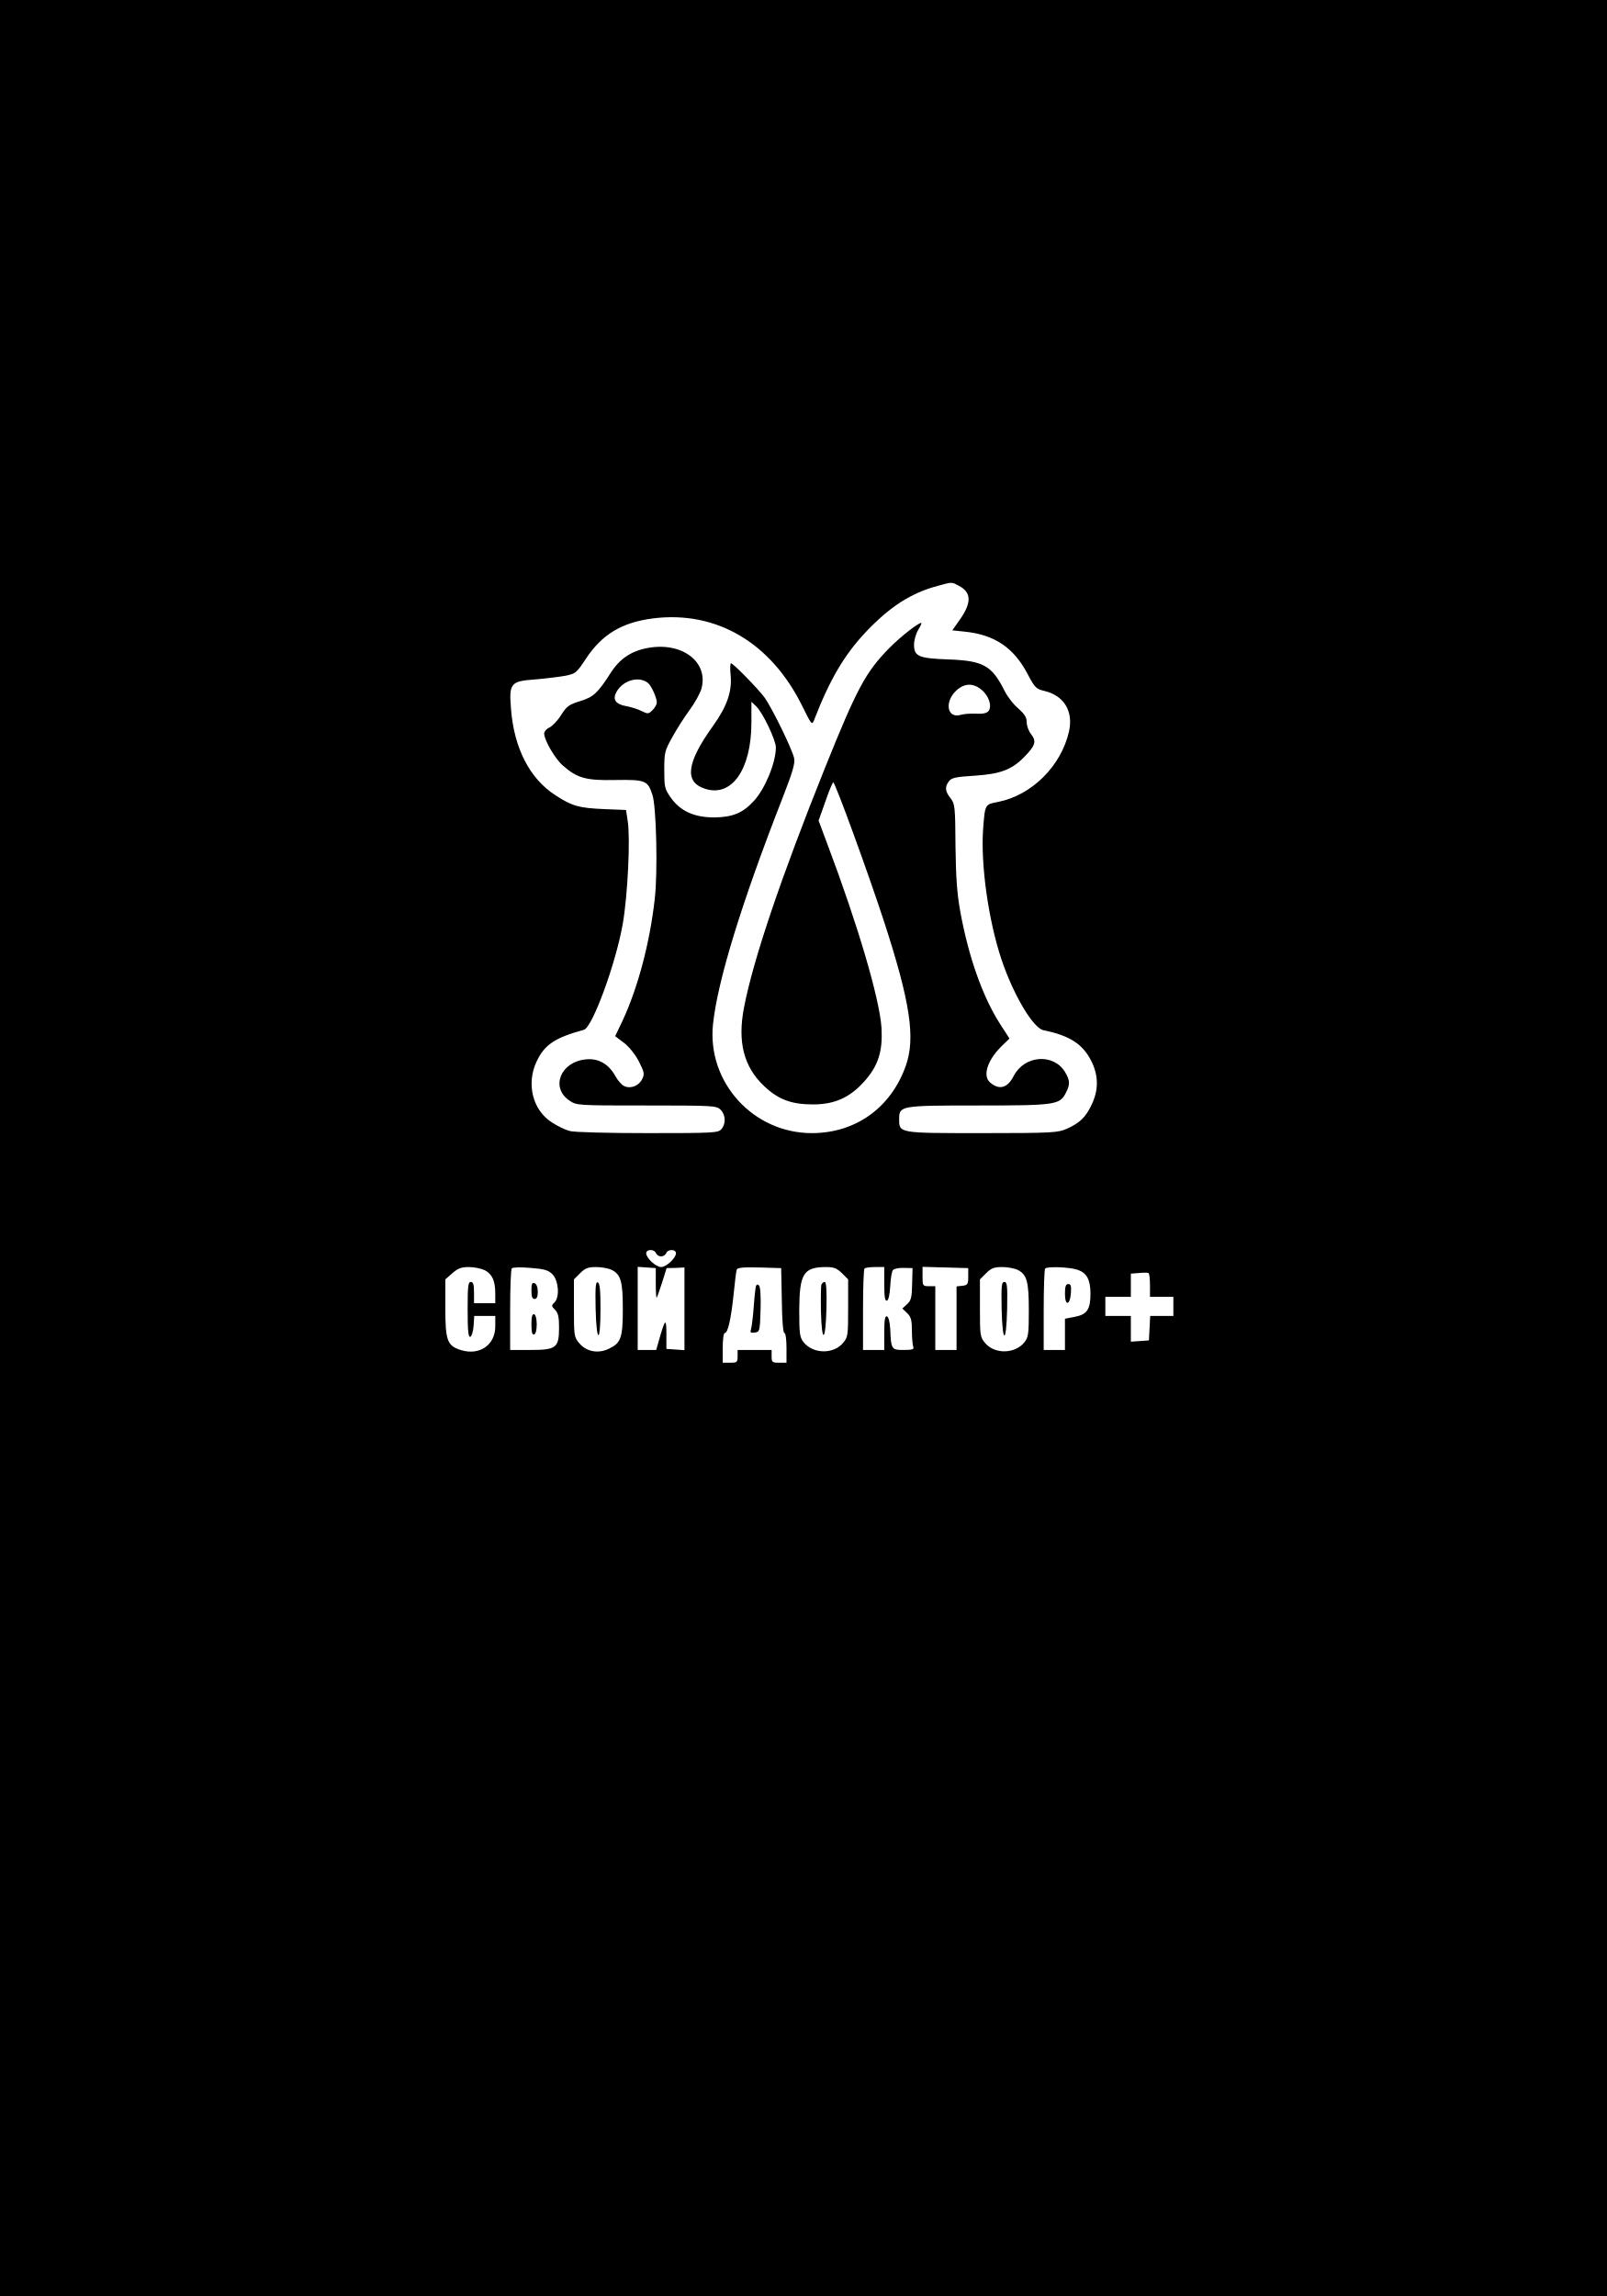
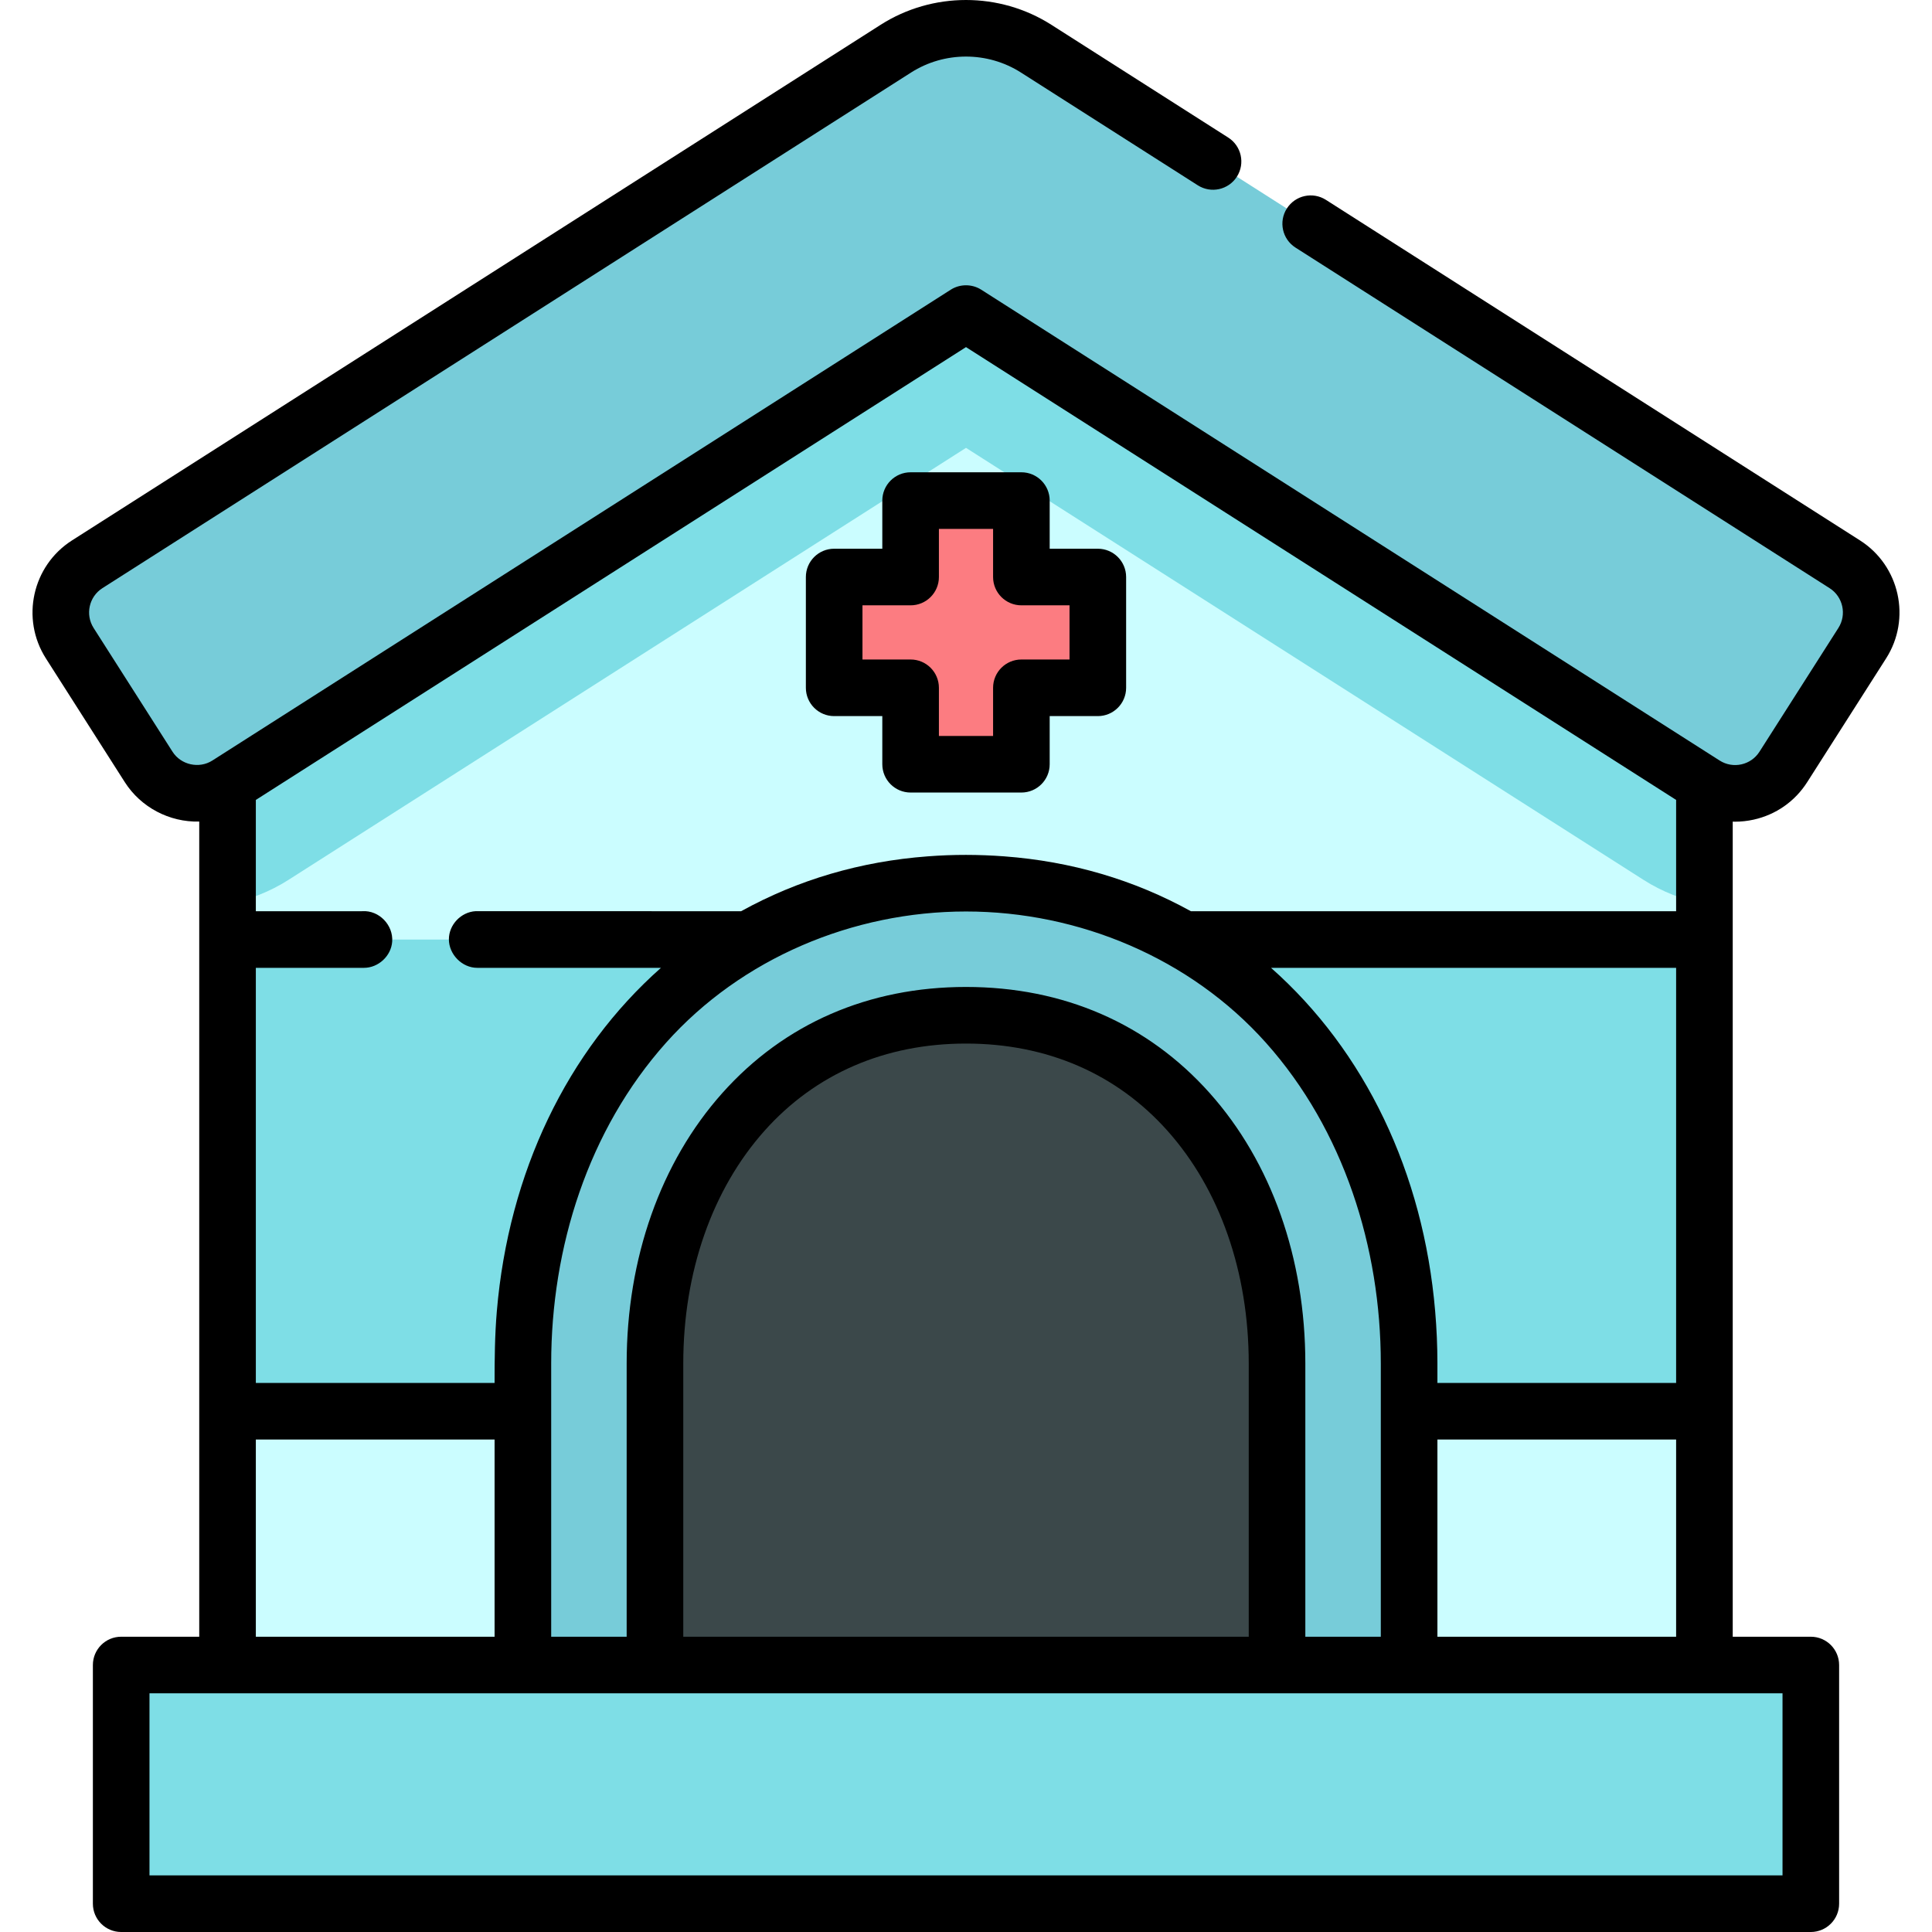
- <svg xmlns="http://www.w3.org/2000/svg" version="1.0" width="756pt" height="1080pt" viewBox="0 0 756 1080" preserveAspectRatio="xMidYMid meet">
-   <g transform="translate(0,1080) scale(0.1,-0.1)" fill="#000000" stroke="none">
-     <path d="M0 5400 l0 -5400 3780 0 3780 0 0 5400 0 5400 -3780 0 -3780 0 0 -5400z m4510 2645 c61 -31 62 -80 4 -162 l-34 -48 57 -6 c141 -14 232 -75 297 -199 35 -66 40 -71 83 -81 90 -23 133 -96 112 -190 -37 -162 -174 -299 -333 -331 -63 -12 -62 -10 -71 -128 -12 -167 25 -429 86 -612 56 -167 149 -324 198 -334 123 -25 185 -65 225 -145 34 -68 35 -135 2 -204 -28 -60 -56 -87 -116 -114 -43 -19 -64 -21 -399 -21 -394 0 -391 -1 -391 66 0 63 6 64 373 64 361 0 383 3 411 59 21 40 20 59 -4 99 -55 89 -191 78 -241 -19 -29 -57 -68 -68 -111 -31 -36 31 -14 103 52 169 l39 38 -44 68 c-82 128 -148 314 -187 527 -16 88 -21 161 -23 311 -1 185 -3 198 -23 224 -26 32 -28 54 -8 80 12 16 32 21 118 26 124 8 178 28 237 89 52 53 58 73 32 106 -12 15 -21 40 -21 57 0 23 -10 38 -40 65 -23 19 -52 57 -66 86 -58 115 -99 138 -259 144 -143 5 -165 14 -165 70 0 20 9 52 20 70 11 17 17 32 14 32 -15 0 -100 -67 -150 -118 -112 -114 -152 -189 -303 -564 -207 -516 -338 -903 -381 -1128 -31 -161 -1 -278 94 -368 67 -64 129 -87 231 -87 101 0 172 32 239 106 68 75 89 143 83 254 -9 137 -111 484 -256 868 l-40 107 32 90 c17 50 34 90 37 90 9 0 167 -434 239 -655 123 -378 149 -548 102 -679 -70 -197 -236 -316 -442 -316 -275 0 -492 238 -465 510 21 204 134 572 328 1068 46 118 59 161 54 185 -8 41 -106 241 -140 287 -33 44 -147 160 -157 160 -4 0 -5 -24 -2 -53 8 -78 -16 -149 -83 -242 -124 -173 -136 -263 -38 -295 126 -42 219 90 219 312 l0 97 22 -21 c31 -29 93 -159 93 -194 0 -72 -52 -197 -104 -252 -52 -57 -101 -76 -186 -77 -95 0 -160 30 -205 94 -28 40 -30 49 -30 129 0 81 2 91 37 153 20 37 57 95 82 129 25 34 50 79 56 101 34 126 -92 221 -253 191 -77 -14 -132 -51 -174 -117 -61 -95 -81 -114 -144 -133 -52 -16 -63 -24 -89 -65 -16 -26 -41 -52 -55 -59 -14 -6 -25 -19 -25 -28 0 -31 51 -119 88 -151 67 -59 108 -71 247 -68 141 2 152 -2 174 -69 19 -55 26 -368 11 -492 -23 -206 -80 -420 -153 -575 l-33 -69 41 -31 c23 -17 53 -54 70 -87 25 -49 28 -59 17 -82 -15 -33 -54 -49 -85 -35 -12 5 -31 27 -42 47 -31 57 -80 85 -138 79 -120 -11 -169 -133 -78 -194 34 -23 37 -23 362 -23 316 0 330 -1 349 -20 24 -24 26 -67 3 -92 -15 -17 -39 -18 -347 -18 -186 0 -347 4 -366 10 -20 5 -57 23 -83 40 -91 57 -122 181 -73 286 37 80 87 113 223 150 40 11 151 314 183 500 23 133 36 401 23 482 l-8 52 -100 4 c-121 5 -154 14 -233 66 -120 77 -194 222 -208 405 -10 121 -2 131 113 139 48 4 112 12 141 17 50 10 54 13 98 80 76 115 169 171 315 190 299 38 557 -114 704 -414 41 -83 45 -89 54 -66 75 194 144 310 245 417 113 119 213 183 337 216 69 19 65 19 99 1z m-1461 -458 c16 -14 41 -69 41 -92 0 -8 -9 -24 -20 -35 -19 -19 -22 -19 -51 -5 -17 9 -49 19 -71 23 -53 9 -68 32 -47 69 33 55 106 74 148 40z m1569 -32 c35 -29 50 -78 32 -100 -8 -10 -28 -14 -59 -12 -25 1 -58 -1 -73 -6 -63 -17 -76 63 -18 116 38 34 79 35 118 2z m-1532 -2650 c4 -8 14 -15 24 -15 10 0 20 7 24 15 7 20 46 20 46 0 0 -23 -46 -65 -70 -65 -24 0 -70 42 -70 65 0 20 39 20 46 0z m-805 -80 c35 -19 49 -50 49 -111 l0 -44 -50 0 -50 0 0 50 c0 38 -4 50 -15 50 -13 0 -15 -21 -15 -131 0 -100 3 -130 13 -127 6 3 13 25 15 51 l3 47 50 0 49 0 0 -49 c0 -87 -73 -138 -160 -112 -66 20 -75 44 -75 199 l0 134 33 29 c26 23 42 29 78 29 25 0 58 -7 75 -15z m317 -18 c30 -30 36 -107 11 -133 -16 -15 -15 -18 2 -35 15 -15 19 -34 19 -84 0 -95 -13 -105 -135 -105 l-95 0 0 188 c0 104 3 192 8 196 4 5 43 6 87 2 65 -5 83 -10 103 -29z m281 19 c42 -22 51 -55 51 -184 0 -134 -9 -159 -63 -185 -51 -26 -108 -16 -142 25 -24 28 -25 35 -25 165 l0 135 29 29 c24 24 38 29 76 29 25 0 58 -6 74 -14z m206 -63 c0 -39 2 -69 4 -67 3 3 14 35 26 72 l21 67 42 1 42 2 0 -195 0 -194 -42 3 -43 3 0 67 c0 78 -5 76 -30 -9 l-18 -63 -44 0 -43 0 0 196 0 195 43 -3 42 -3 0 -72z m593 -80 c1 -91 6 -153 12 -153 6 0 10 -31 10 -70 l0 -70 -35 0 c-32 0 -35 2 -35 30 l0 30 -80 0 -80 0 0 -30 c0 -28 -3 -30 -35 -30 l-35 0 0 70 c0 39 4 70 10 70 14 0 29 65 41 180 6 58 12 111 15 118 3 9 29 12 106 10 l103 -3 3 -152z m283 128 l29 -29 0 -135 c0 -130 -1 -137 -25 -165 -45 -53 -141 -51 -185 5 -18 23 -20 40 -20 152 1 169 20 200 123 201 41 0 53 -5 78 -29z m199 -52 c0 -60 3 -80 13 -77 7 3 13 29 15 68 2 36 7 69 13 76 5 6 28 11 51 10 l41 -1 -2 -75 c-1 -63 -5 -78 -24 -95 l-22 -20 23 -22 c18 -18 22 -33 22 -82 0 -33 3 -66 6 -75 5 -13 -2 -16 -45 -16 -57 0 -59 2 -63 99 -2 33 -8 56 -15 59 -10 3 -13 -17 -13 -77 l0 -81 -50 0 -50 0 0 188 c0 104 3 192 7 195 3 4 26 7 50 7 l43 0 0 -81z m395 36 c0 -36 -3 -40 -27 -43 l-28 -3 0 -150 0 -149 -50 0 -50 0 0 150 0 150 -30 0 c-29 0 -30 2 -30 46 l0 45 108 -3 107 -3 0 -40z m234 31 c42 -22 51 -54 51 -190 0 -108 -2 -126 -20 -149 -44 -56 -140 -58 -185 -5 -24 28 -25 35 -25 165 l0 135 29 29 c24 24 38 29 76 29 25 0 58 -6 74 -14z m281 1 c43 -15 60 -47 60 -112 0 -74 -16 -98 -73 -109 l-47 -9 0 -74 0 -73 -50 0 -50 0 0 188 c0 104 3 192 7 195 11 11 115 7 153 -6z m340 -73 l0 -54 55 0 55 0 0 -45 0 -45 -55 0 -54 0 -3 -57 -3 -58 -42 -3 -43 -3 0 60 0 61 -60 0 -60 0 0 45 0 45 60 0 60 0 0 54 0 55 38 3 c20 2 40 2 45 0 4 -2 7 -28 7 -58z" />
-     <path d="M2500 4730 c0 -29 4 -40 15 -40 10 0 15 10 15 34 0 21 -6 36 -15 40 -12 4 -15 -3 -15 -34z" />
-     <path d="M2500 4570 c0 -37 4 -50 13 -47 7 2 12 21 12 47 0 26 -5 45 -12 48 -9 2 -13 -11 -13 -48z" />
-     <path d="M2802 4646 c4 -166 23 -170 23 -4 0 90 -3 122 -13 126 -10 3 -12 -23 -10 -122z" />
-     <path d="M3556 4749 c-2 -8 -7 -50 -10 -94 -3 -44 -9 -91 -12 -103 -6 -21 -4 -23 17 -20 23 3 24 6 27 107 2 61 -1 108 -7 114 -7 7 -12 6 -15 -4z" />
-     <path d="M3864 4757 c-2 -7 -3 -64 -2 -125 4 -155 22 -146 26 13 2 83 -1 125 -8 125 -6 0 -13 -6 -16 -13z" />
-     <path d="M4712 4645 c4 -168 22 -170 26 -2 2 110 0 127 -13 127 -13 0 -15 -17 -13 -125z" />
-     <path d="M5010 4714 c0 -59 24 -55 28 4 2 33 0 42 -12 42 -12 0 -16 -11 -16 -46z" />
-   </g>
+ <svg xmlns="http://www.w3.org/2000/svg" version="1.1" id="Capa_1" x="0px" y="0px" viewBox="0 0 511.999 511.999" style="enable-background:new 0 0 511.999 511.999;" xml:space="preserve">
+   <polygon style="fill:#7EDEE6;" points="256.001,216.999 60.301,249 60.301,374.007 256.001,402.008 451.691,374.007 451.691,249 " />
+   <polygon style="fill:#CBFDFF;" points="451.691,164.536 451.691,249 60.301,249 60.301,171.446 256.001,46.92 " />
+   <path style="fill:#7EDEE6;" d="M60.301,171.446v68.08c5.708-1.044,11.183-3.185,16.135-6.343l179.565-114.498l179.566,114.499 c4.949,3.156,10.421,5.295,16.125,6.34v-74.99L256.002,46.919L60.301,171.446z" />
+   <path style="fill:#77CCD9;" d="M488.891,149.555L274.598,12.912c-11.344-7.233-25.852-7.232-37.195,0L23.11,149.555 c-7.049,4.495-9.12,13.855-4.625,20.904l20.917,32.804c4.495,7.049,13.855,9.12,20.904,4.625L256,83.104l195.696,124.784 c7.049,4.495,16.409,2.424,20.904-4.625l20.917-32.804C498.011,163.409,495.94,154.05,488.891,149.555z" />
+   <rect x="60.303" y="374.009" style="fill:#CBFDFF;" width="391.39" height="98.885" />
+   <path style="fill:#77CCD9;" d="M256,234.065L256,234.065c-70.313,0-117.429,56.999-117.429,127.311v111.51h234.858v-111.51 C373.429,291.064,326.312,234.065,256,234.065z" />
+   <path style="fill:#3B484A;" d="M173.574,467.886V361.377c0-26.077,8.33-49.771,23.456-66.712 c14.95-16.746,35.342-25.598,58.971-25.598c23.629,0,44.021,8.852,58.971,25.598c15.126,16.942,23.456,40.635,23.456,66.712v106.509 L173.574,467.886L173.574,467.886z" />
+   <polygon style="fill:#FC7C81;" points="290.937,152.929 270.678,152.929 270.678,132.672 241.321,132.672 241.321,152.929 221.063,152.929 221.063,182.287 241.321,182.287 241.321,202.545 270.678,202.545 270.678,182.287 290.937,182.287 " />
+   <rect x="32.111" y="441.263" style="fill:#7EDEE6;" width="447.773" height="63.253" />
+   <path d="M221.063,189.774h12.757v12.757c0,4.142,3.358,7.5,7.5,7.5h29.357c4.142,0,7.5-3.358,7.5-7.5v-12.757h12.758 c4.142,0,7.5-3.358,7.5-7.5v-29.357c0-4.142-3.358-7.5-7.5-7.5h-12.758v-12.757c0-4.142-3.358-7.5-7.5-7.5H241.32 c-4.142,0-7.5,3.358-7.5,7.5v12.757h-12.757c-4.142,0-7.5,3.358-7.5,7.5v29.357C213.563,186.416,216.921,189.774,221.063,189.774z M228.563,160.417h12.757c4.143,0,7.5-3.358,7.5-7.5V140.16h14.357v12.757c0,4.142,3.358,7.5,7.5,7.5h12.758v14.357h-12.758 c-4.142,0-7.5,3.358-7.5,7.5v12.757H248.82v-12.757c0-4.142-3.357-7.5-7.5-7.5h-12.757V160.417z" />
+   <path d="M492.923,143.217L351.381,52.964c-3.492-2.227-8.129-1.201-10.357,2.292c-2.227,3.493-1.201,8.129,2.292,10.357 l141.542,90.253c3.551,2.265,4.598,6.996,2.333,10.548l-20.917,32.804c-2.265,3.551-6.995,4.598-10.548,2.333 c0,0-195.692-124.781-195.696-124.783c-2.434-1.552-5.631-1.551-8.065,0c0,0-195.523,124.674-195.694,124.783 c-3.51,2.238-8.318,1.162-10.548-2.333l-20.917-32.804c-2.264-3.551-1.217-8.283,2.333-10.548L241.433,19.223 c8.849-5.642,20.283-5.642,29.13,0l46.871,29.887c3.492,2.227,8.129,1.202,10.357-2.292c2.227-3.493,1.201-8.129-2.292-10.357 L278.63,6.575c-13.747-8.766-31.513-8.766-45.26,0L19.077,143.217c-10.526,6.711-13.629,20.735-6.917,31.261 c0,0,20.907,32.789,20.917,32.804c4.253,6.67,11.833,10.649,19.723,10.441v216.025H32.114c-4.143,0-7.5,3.358-7.5,7.5v63.252 c0,4.142,3.357,7.5,7.5,7.5h447.771c4.142,0,7.5-3.358,7.5-7.5v-63.252c0-4.142-3.358-7.5-7.5-7.5H459.19V217.736 c0.2,0.005,0.399,0.021,0.6,0.021c1.641,0,3.294-0.18,4.935-0.542c5.904-1.306,10.947-4.834,14.198-9.934l20.917-32.804 C506.551,163.953,503.448,149.929,492.923,143.217z M444.189,211.984v29.501H315.604c-15.085-8.342-31.678-13.209-49.458-14.544 c-6.755-0.507-13.541-0.524-20.295,0c-17.779,1.335-34.371,6.2-49.456,14.543c0,0-69.993-0.035-70.35-0.015 c-3.858,0.221-7.082,3.569-7.085,7.452c-0.003,4.002,3.486,7.563,7.5,7.563h48.702c-24.877,22.027-40.384,54.274-43.5,91.036 c-0.536,6.32-0.593,12.635-0.593,18.97H67.8V256.486c0,0,28.657,0,28.662,0c3.783,0,7.195-3.111,7.472-6.947 c0.315-4.351-3.429-8.331-7.891-8.068c-0.071,0.004-0.143,0.009-0.214,0.015H67.8v-29.496L255.999,91.986L444.189,211.984z M330.927,433.748H181.073v-72.384c0-24.233,7.653-46.151,21.55-61.717c13.488-15.107,31.945-23.092,53.376-23.092 c21.432,0,39.889,7.985,53.377,23.093c13.897,15.566,21.551,37.484,21.551,61.717L330.927,433.748L330.927,433.748z M320.565,289.656c-16.414-18.386-38.74-28.103-64.566-28.103s-48.152,9.717-64.566,28.103 c-16.355,18.318-25.361,43.784-25.361,71.708v72.384H146.07v-72.384c0-30.736,9.771-61.873,30.442-85.027 c20.013-22.416,49.579-34.784,79.486-34.784c29.907,0,59.479,12.376,79.486,34.784c20.618,23.091,30.442,54.308,30.442,84.965 c0,0.021,0.001,0.042,0.001,0.062v72.384h-20.001v-72.384C345.927,333.441,336.92,307.974,320.565,289.656z M380.927,361.197 c-0.004-4.556-0.203-9.112-0.589-13.653c-3.112-36.771-18.62-69.026-43.502-91.057h107.353v110.006h-63.26 C380.929,366.493,380.927,361.253,380.927,361.197z M67.8,381.494h63.27v52.254H67.8V381.494z M472.385,497H39.615v-48.251h432.77 V497z M380.929,433.748v-52.254h63.26v52.254H380.929z" />
</svg>
